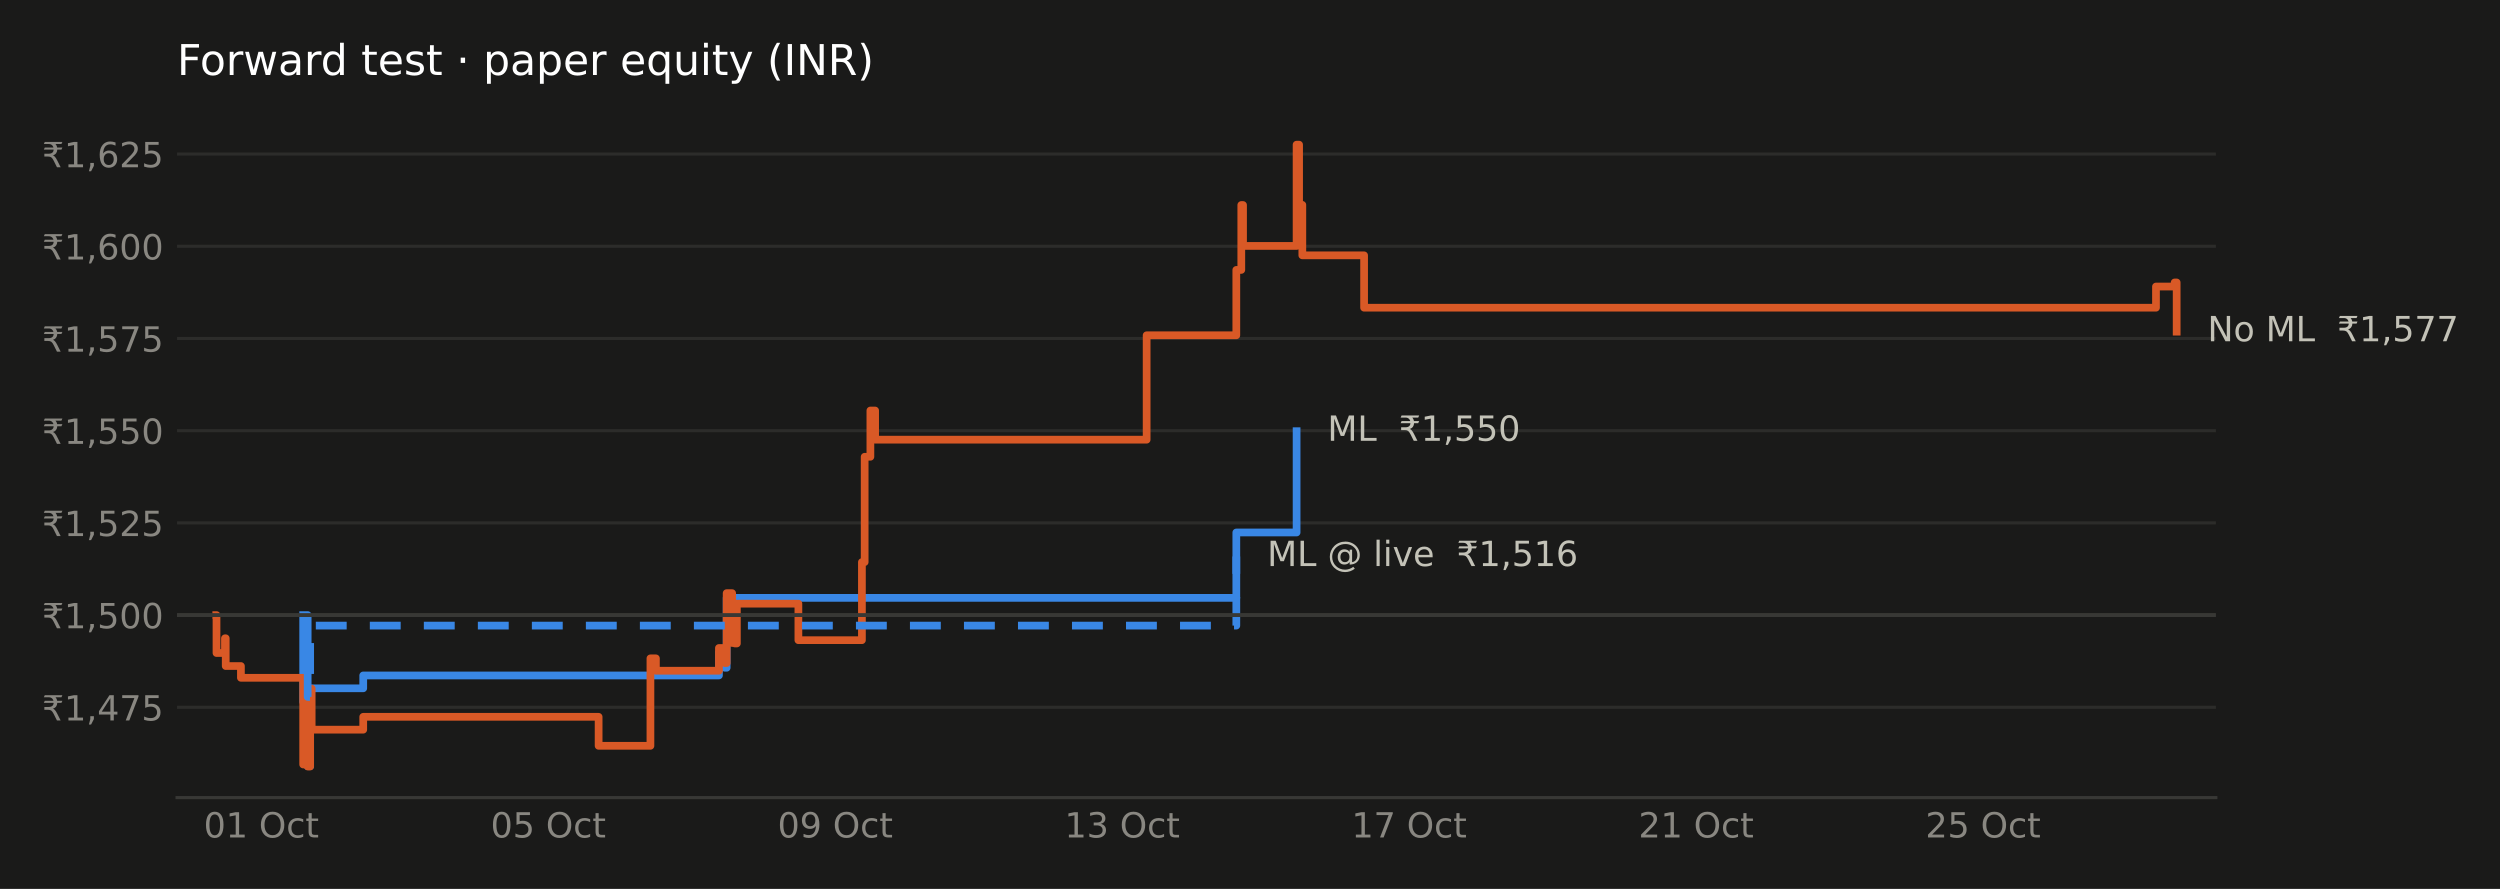
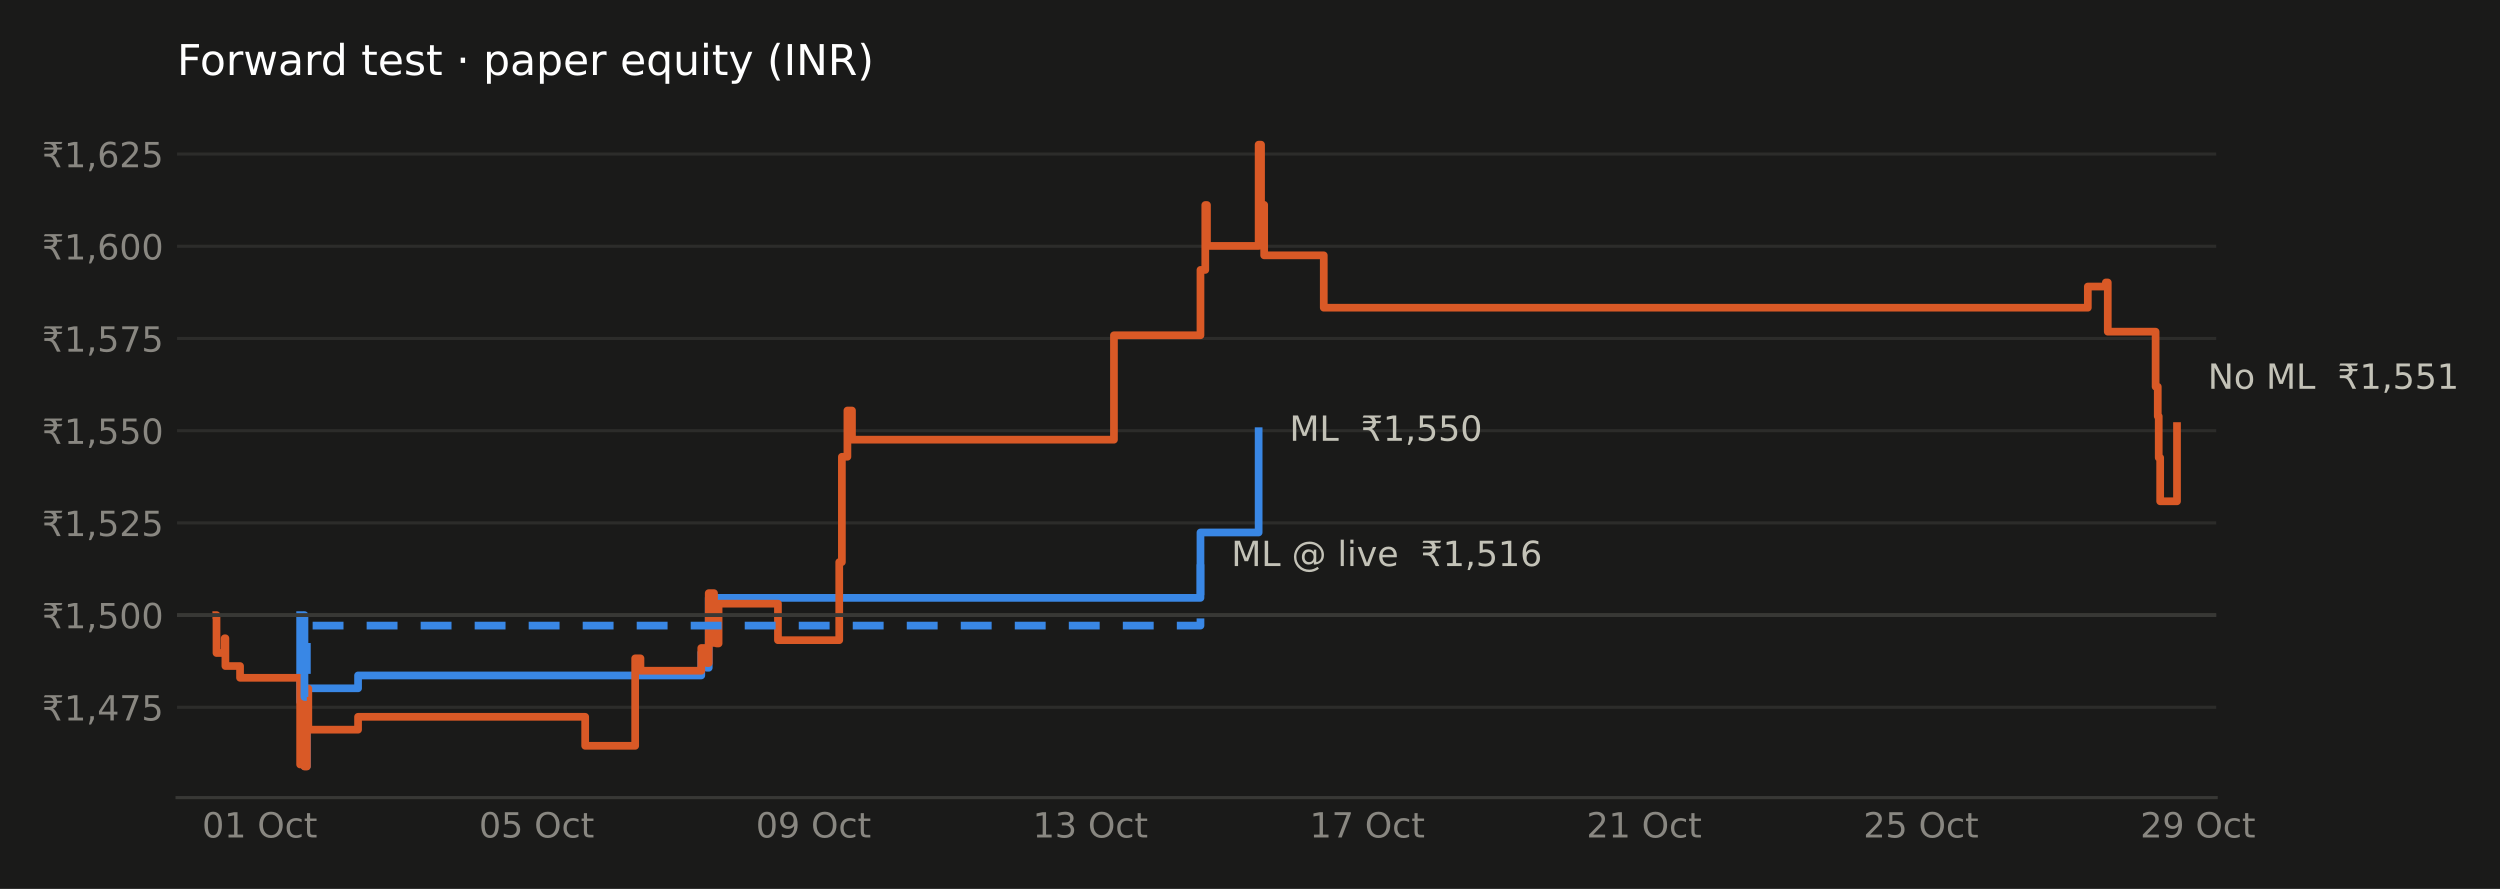
<svg xmlns="http://www.w3.org/2000/svg" xmlns:xlink="http://www.w3.org/1999/xlink" width="648pt" height="230.4pt" viewBox="0 0 648 230.4" version="1.1">
  <defs>
    <style type="text/css">*{stroke-linejoin: round; stroke-linecap: butt}</style>
  </defs>
  <g id="figure_1">
    <g id="patch_1">
      <path d="M 0 230.4  L 648 230.4  L 648 0  L 0 0  z " style="fill: #1a1a19" />
    </g>
    <g id="axes_1">
      <g id="patch_2">
-         <path d="M 45.89 206.74  L 574.352 206.74  L 574.352 29.44  L 45.89 29.44  z " style="fill: #1a1a19" />
+         <path d="M 45.89 206.74  L 574.442 206.74  L 574.442 29.44  L 45.89 29.44  z " style="fill: #1a1a19" />
      </g>
      <g id="matplotlib.axis_1">
        <g id="xtick_1">
          <g id="line2d_1" />
          <g id="text_1">
-             <g style="fill: #898781" transform="translate(52.80205 217.0786) scale(0.09 -0.09)">
+             <g style="fill: #898781" transform="translate(52.39314 217.0786) scale(0.09 -0.09)">
              <defs>
                <path id="DejaVuSans-30" d="M 2034 4250  Q 1547 4250 1301 3770  Q 1056 3291 1056 2328  Q 1056 1369 1301 889  Q 1547 409 2034 409  Q 2525 409 2770 889  Q 3016 1369 3016 2328  Q 3016 3291 2770 3770  Q 2525 4250 2034 4250  z M 2034 4750  Q 2819 4750 3233 4129  Q 3647 3509 3647 2328  Q 3647 1150 3233 529  Q 2819 -91 2034 -91  Q 1250 -91 836 529  Q 422 1150 422 2328  Q 422 3509 836 4129  Q 1250 4750 2034 4750  z " transform="scale(0.015625)" />
                <path id="DejaVuSans-31" d="M 794 531  L 1825 531  L 1825 4091  L 703 3866  L 703 4441  L 1819 4666  L 2450 4666  L 2450 531  L 3481 531  L 3481 0  L 794 0  L 794 531  z " transform="scale(0.015625)" />
                <path id="DejaVuSans-20" transform="scale(0.015625)" />
                <path id="DejaVuSans-4f" d="M 2522 4238  Q 1834 4238 1429 3725  Q 1025 3213 1025 2328  Q 1025 1447 1429 934  Q 1834 422 2522 422  Q 3209 422 3611 934  Q 4013 1447 4013 2328  Q 4013 3213 3611 3725  Q 3209 4238 2522 4238  z M 2522 4750  Q 3503 4750 4090 4092  Q 4678 3434 4678 2328  Q 4678 1225 4090 567  Q 3503 -91 2522 -91  Q 1538 -91 948 565  Q 359 1222 359 2328  Q 359 3434 948 4092  Q 1538 4750 2522 4750  z " transform="scale(0.015625)" />
                <path id="DejaVuSans-63" d="M 3122 3366  L 3122 2828  Q 2878 2963 2633 3030  Q 2388 3097 2138 3097  Q 1578 3097 1268 2742  Q 959 2388 959 1747  Q 959 1106 1268 751  Q 1578 397 2138 397  Q 2388 397 2633 464  Q 2878 531 3122 666  L 3122 134  Q 2881 22 2623 -34  Q 2366 -91 2075 -91  Q 1284 -91 818 406  Q 353 903 353 1747  Q 353 2603 823 3093  Q 1294 3584 2113 3584  Q 2378 3584 2631 3529  Q 2884 3475 3122 3366  z " transform="scale(0.015625)" />
                <path id="DejaVuSans-74" d="M 1172 4494  L 1172 3500  L 2356 3500  L 2356 3053  L 1172 3053  L 1172 1153  Q 1172 725 1289 603  Q 1406 481 1766 481  L 2356 481  L 2356 0  L 1766 0  Q 1100 0 847 248  Q 594 497 594 1153  L 594 3053  L 172 3053  L 172 3500  L 594 3500  L 594 4494  L 1172 4494  z " transform="scale(0.015625)" />
              </defs>
              <use xlink:href="#DejaVuSans-30" />
              <use xlink:href="#DejaVuSans-31" transform="translate(63.62305 0)" />
              <use xlink:href="#DejaVuSans-20" transform="translate(127.2461 0)" />
              <use xlink:href="#DejaVuSans-4f" transform="translate(159.0332 0)" />
              <use xlink:href="#DejaVuSans-63" transform="translate(237.7441 0)" />
              <use xlink:href="#DejaVuSans-74" transform="translate(292.7246 0)" />
            </g>
          </g>
        </g>
        <g id="xtick_2">
          <g id="line2d_2" />
          <g id="text_2">
-             <g style="fill: #898781" transform="translate(127.1824 217.0786) scale(0.09 -0.09)">
+             <g style="fill: #898781" transform="translate(124.1599 217.0786) scale(0.09 -0.09)">
              <defs>
                <path id="DejaVuSans-35" d="M 691 4666  L 3169 4666  L 3169 4134  L 1269 4134  L 1269 2991  Q 1406 3038 1543 3061  Q 1681 3084 1819 3084  Q 2600 3084 3056 2656  Q 3513 2228 3513 1497  Q 3513 744 3044 326  Q 2575 -91 1722 -91  Q 1428 -91 1123 -41  Q 819 9 494 109  L 494 744  Q 775 591 1075 516  Q 1375 441 1709 441  Q 2250 441 2565 725  Q 2881 1009 2881 1497  Q 2881 1984 2565 2268  Q 2250 2553 1709 2553  Q 1456 2553 1204 2497  Q 953 2441 691 2322  L 691 4666  z " transform="scale(0.015625)" />
              </defs>
              <use xlink:href="#DejaVuSans-30" />
              <use xlink:href="#DejaVuSans-35" transform="translate(63.62305 0)" />
              <use xlink:href="#DejaVuSans-20" transform="translate(127.2461 0)" />
              <use xlink:href="#DejaVuSans-4f" transform="translate(159.0332 0)" />
              <use xlink:href="#DejaVuSans-63" transform="translate(237.7441 0)" />
              <use xlink:href="#DejaVuSans-74" transform="translate(292.7246 0)" />
            </g>
          </g>
        </g>
        <g id="xtick_3">
          <g id="line2d_3" />
          <g id="text_3">
-             <g style="fill: #898781" transform="translate(201.5628 217.0786) scale(0.09 -0.09)">
+             <g style="fill: #898781" transform="translate(195.9267 217.0786) scale(0.09 -0.09)">
              <defs>
                <path id="DejaVuSans-39" d="M 703 97  L 703 672  Q 941 559 1184 500  Q 1428 441 1663 441  Q 2288 441 2617 861  Q 2947 1281 2994 2138  Q 2813 1869 2534 1725  Q 2256 1581 1919 1581  Q 1219 1581 811 2004  Q 403 2428 403 3163  Q 403 3881 828 4315  Q 1253 4750 1959 4750  Q 2769 4750 3195 4129  Q 3622 3509 3622 2328  Q 3622 1225 3098 567  Q 2575 -91 1691 -91  Q 1453 -91 1209 -44  Q 966 3 703 97  z M 1959 2075  Q 2384 2075 2632 2365  Q 2881 2656 2881 3163  Q 2881 3666 2632 3958  Q 2384 4250 1959 4250  Q 1534 4250 1286 3958  Q 1038 3666 1038 3163  Q 1038 2656 1286 2365  Q 1534 2075 1959 2075  z " transform="scale(0.015625)" />
              </defs>
              <use xlink:href="#DejaVuSans-30" />
              <use xlink:href="#DejaVuSans-39" transform="translate(63.62305 0)" />
              <use xlink:href="#DejaVuSans-20" transform="translate(127.2461 0)" />
              <use xlink:href="#DejaVuSans-4f" transform="translate(159.0332 0)" />
              <use xlink:href="#DejaVuSans-63" transform="translate(237.7441 0)" />
              <use xlink:href="#DejaVuSans-74" transform="translate(292.7246 0)" />
            </g>
          </g>
        </g>
        <g id="xtick_4">
          <g id="line2d_4" />
          <g id="text_4">
-             <g style="fill: #898781" transform="translate(275.9432 217.0786) scale(0.09 -0.09)">
+             <g style="fill: #898781" transform="translate(267.6935 217.0786) scale(0.09 -0.09)">
              <defs>
                <path id="DejaVuSans-33" d="M 2597 2516  Q 3050 2419 3304 2112  Q 3559 1806 3559 1356  Q 3559 666 3084 287  Q 2609 -91 1734 -91  Q 1441 -91 1130 -33  Q 819 25 488 141  L 488 750  Q 750 597 1062 519  Q 1375 441 1716 441  Q 2309 441 2620 675  Q 2931 909 2931 1356  Q 2931 1769 2642 2001  Q 2353 2234 1838 2234  L 1294 2234  L 1294 2753  L 1863 2753  Q 2328 2753 2575 2939  Q 2822 3125 2822 3475  Q 2822 3834 2567 4026  Q 2313 4219 1838 4219  Q 1578 4219 1281 4162  Q 984 4106 628 3988  L 628 4550  Q 988 4650 1302 4700  Q 1616 4750 1894 4750  Q 2613 4750 3031 4423  Q 3450 4097 3450 3541  Q 3450 3153 3228 2886  Q 3006 2619 2597 2516  z " transform="scale(0.015625)" />
              </defs>
              <use xlink:href="#DejaVuSans-31" />
              <use xlink:href="#DejaVuSans-33" transform="translate(63.62305 0)" />
              <use xlink:href="#DejaVuSans-20" transform="translate(127.2461 0)" />
              <use xlink:href="#DejaVuSans-4f" transform="translate(159.0332 0)" />
              <use xlink:href="#DejaVuSans-63" transform="translate(237.7441 0)" />
              <use xlink:href="#DejaVuSans-74" transform="translate(292.7246 0)" />
            </g>
          </g>
        </g>
        <g id="xtick_5">
          <g id="line2d_5" />
          <g id="text_5">
-             <g style="fill: #898781" transform="translate(350.3236 217.0786) scale(0.09 -0.09)">
+             <g style="fill: #898781" transform="translate(339.4602 217.0786) scale(0.09 -0.09)">
              <defs>
                <path id="DejaVuSans-37" d="M 525 4666  L 3525 4666  L 3525 4397  L 1831 0  L 1172 0  L 2766 4134  L 525 4134  L 525 4666  z " transform="scale(0.015625)" />
              </defs>
              <use xlink:href="#DejaVuSans-31" />
              <use xlink:href="#DejaVuSans-37" transform="translate(63.62305 0)" />
              <use xlink:href="#DejaVuSans-20" transform="translate(127.2461 0)" />
              <use xlink:href="#DejaVuSans-4f" transform="translate(159.0332 0)" />
              <use xlink:href="#DejaVuSans-63" transform="translate(237.7441 0)" />
              <use xlink:href="#DejaVuSans-74" transform="translate(292.7246 0)" />
            </g>
          </g>
        </g>
        <g id="xtick_6">
          <g id="line2d_6" />
          <g id="text_6">
-             <g style="fill: #898781" transform="translate(424.704 217.0786) scale(0.09 -0.09)">
+             <g style="fill: #898781" transform="translate(411.227 217.0786) scale(0.09 -0.09)">
              <defs>
                <path id="DejaVuSans-32" d="M 1228 531  L 3431 531  L 3431 0  L 469 0  L 469 531  Q 828 903 1448 1529  Q 2069 2156 2228 2338  Q 2531 2678 2651 2914  Q 2772 3150 2772 3378  Q 2772 3750 2511 3984  Q 2250 4219 1831 4219  Q 1534 4219 1204 4116  Q 875 4013 500 3803  L 500 4441  Q 881 4594 1212 4672  Q 1544 4750 1819 4750  Q 2544 4750 2975 4387  Q 3406 4025 3406 3419  Q 3406 3131 3298 2873  Q 3191 2616 2906 2266  Q 2828 2175 2409 1742  Q 1991 1309 1228 531  z " transform="scale(0.015625)" />
              </defs>
              <use xlink:href="#DejaVuSans-32" />
              <use xlink:href="#DejaVuSans-31" transform="translate(63.62305 0)" />
              <use xlink:href="#DejaVuSans-20" transform="translate(127.2461 0)" />
              <use xlink:href="#DejaVuSans-4f" transform="translate(159.0332 0)" />
              <use xlink:href="#DejaVuSans-63" transform="translate(237.7441 0)" />
              <use xlink:href="#DejaVuSans-74" transform="translate(292.7246 0)" />
            </g>
          </g>
        </g>
        <g id="xtick_7">
          <g id="line2d_7" />
          <g id="text_7">
-             <g style="fill: #898781" transform="translate(499.0844 217.0786) scale(0.09 -0.09)">
+             <g style="fill: #898781" transform="translate(482.9938 217.0786) scale(0.09 -0.09)">
              <use xlink:href="#DejaVuSans-32" />
              <use xlink:href="#DejaVuSans-35" transform="translate(63.62305 0)" />
              <use xlink:href="#DejaVuSans-20" transform="translate(127.2461 0)" />
              <use xlink:href="#DejaVuSans-4f" transform="translate(159.0332 0)" />
              <use xlink:href="#DejaVuSans-63" transform="translate(237.7441 0)" />
              <use xlink:href="#DejaVuSans-74" transform="translate(292.7246 0)" />
            </g>
          </g>
        </g>
+         <g id="xtick_8">
+           <g id="line2d_8" />
+           <g id="text_8">
+             <g style="fill: #898781" transform="translate(554.7605 217.0786) scale(0.09 -0.09)">
+               <use xlink:href="#DejaVuSans-32" />
+               <use xlink:href="#DejaVuSans-39" transform="translate(63.62305 0)" />
+               <use xlink:href="#DejaVuSans-20" transform="translate(127.2461 0)" />
+               <use xlink:href="#DejaVuSans-4f" transform="translate(159.0332 0)" />
+               <use xlink:href="#DejaVuSans-63" transform="translate(237.7441 0)" />
+               <use xlink:href="#DejaVuSans-74" transform="translate(292.7246 0)" />
+             </g>
+           </g>
+         </g>
      </g>
      <g id="matplotlib.axis_2">
        <g id="ytick_1">
-           <g id="line2d_8">
-             <path d="M 45.89 183.332  L 574.352 183.332  " clip-path="url(#p45f1243f4b)" style="fill: none; stroke: #2c2c2a; stroke-width: 0.8; stroke-linecap: square" />
-           </g>
-           <g id="line2d_9" />
-           <g id="text_8">
+           <g id="line2d_9">
+             <path d="M 45.89 183.332  L 574.442 183.332  " clip-path="url(#p7053f71f66)" style="fill: none; stroke: #2c2c2a; stroke-width: 0.8; stroke-linecap: square" />
+           </g>
+           <g id="line2d_10" />
+           <g id="text_9">
            <g style="fill: #898781" transform="translate(10.89844 186.7514) scale(0.09 -0.09)">
              <defs>
                <path id="DejaVuSans-20b9" d="M 331 4281  L 503 4666  L 3747 4666  L 3575 4281  L 2469 4281  Q 2716 4038 2781 3634  L 3747 3634  L 3575 3250  L 2806 3250  Q 2791 2856 2600 2591  Q 2397 2300 2006 2188  Q 2209 2119 2400 1894  Q 2584 1681 2788 1275  L 3428 0  L 2750 0  L 2153 1197  Q 1919 1669 1706 1819  Q 1488 1972 1113 1972  L 425 1972  L 425 2491  L 1219 2491  Q 1675 2491 1906 2700  Q 2119 2894 2138 3250  L 331 3250  L 503 3634  L 2103 3634  Q 2047 3844 1906 4006  Q 1675 4281 1219 4281  L 331 4281  z " transform="scale(0.015625)" />
                <path id="DejaVuSans-2c" d="M 750 794  L 1409 794  L 1409 256  L 897 -744  L 494 -744  L 750 256  L 750 794  z " transform="scale(0.015625)" />
                <path id="DejaVuSans-34" d="M 2419 4116  L 825 1625  L 2419 1625  L 2419 4116  z M 2253 4666  L 3047 4666  L 3047 1625  L 3713 1625  L 3713 1100  L 3047 1100  L 3047 0  L 2419 0  L 2419 1100  L 313 1100  L 313 1709  L 2253 4666  z " transform="scale(0.015625)" />
              </defs>
              <use xlink:href="#DejaVuSans-20b9" />
              <use xlink:href="#DejaVuSans-31" transform="translate(63.62305 0)" />
              <use xlink:href="#DejaVuSans-2c" transform="translate(127.2461 0)" />
              <use xlink:href="#DejaVuSans-34" transform="translate(159.0332 0)" />
              <use xlink:href="#DejaVuSans-37" transform="translate(222.6562 0)" />
              <use xlink:href="#DejaVuSans-35" transform="translate(286.2793 0)" />
            </g>
          </g>
        </g>
        <g id="ytick_2">
-           <g id="line2d_10">
-             <path d="M 45.89 159.432  L 574.352 159.432  " clip-path="url(#p45f1243f4b)" style="fill: none; stroke: #2c2c2a; stroke-width: 0.8; stroke-linecap: square" />
-           </g>
-           <g id="line2d_11" />
-           <g id="text_9">
+           <g id="line2d_11">
+             <path d="M 45.89 159.432  L 574.442 159.432  " clip-path="url(#p7053f71f66)" style="fill: none; stroke: #2c2c2a; stroke-width: 0.8; stroke-linecap: square" />
+           </g>
+           <g id="line2d_12" />
+           <g id="text_10">
            <g style="fill: #898781" transform="translate(10.89844 162.851) scale(0.09 -0.09)">
              <use xlink:href="#DejaVuSans-20b9" />
              <use xlink:href="#DejaVuSans-31" transform="translate(63.62305 0)" />
              <use xlink:href="#DejaVuSans-2c" transform="translate(127.2461 0)" />
              <use xlink:href="#DejaVuSans-35" transform="translate(159.0332 0)" />
              <use xlink:href="#DejaVuSans-30" transform="translate(222.6562 0)" />
              <use xlink:href="#DejaVuSans-30" transform="translate(286.2793 0)" />
            </g>
          </g>
        </g>
        <g id="ytick_3">
-           <g id="line2d_12">
-             <path d="M 45.89 135.531  L 574.352 135.531  " clip-path="url(#p45f1243f4b)" style="fill: none; stroke: #2c2c2a; stroke-width: 0.8; stroke-linecap: square" />
-           </g>
-           <g id="line2d_13" />
-           <g id="text_10">
+           <g id="line2d_13">
+             <path d="M 45.89 135.531  L 574.442 135.531  " clip-path="url(#p7053f71f66)" style="fill: none; stroke: #2c2c2a; stroke-width: 0.8; stroke-linecap: square" />
+           </g>
+           <g id="line2d_14" />
+           <g id="text_11">
            <g style="fill: #898781" transform="translate(10.89844 138.9506) scale(0.09 -0.09)">
              <use xlink:href="#DejaVuSans-20b9" />
              <use xlink:href="#DejaVuSans-31" transform="translate(63.62305 0)" />
              <use xlink:href="#DejaVuSans-2c" transform="translate(127.2461 0)" />
              <use xlink:href="#DejaVuSans-35" transform="translate(159.0332 0)" />
              <use xlink:href="#DejaVuSans-32" transform="translate(222.6562 0)" />
              <use xlink:href="#DejaVuSans-35" transform="translate(286.2793 0)" />
            </g>
          </g>
        </g>
        <g id="ytick_4">
-           <g id="line2d_14">
-             <path d="M 45.89 111.631  L 574.352 111.631  " clip-path="url(#p45f1243f4b)" style="fill: none; stroke: #2c2c2a; stroke-width: 0.8; stroke-linecap: square" />
-           </g>
-           <g id="line2d_15" />
-           <g id="text_11">
+           <g id="line2d_15">
+             <path d="M 45.89 111.631  L 574.442 111.631  " clip-path="url(#p7053f71f66)" style="fill: none; stroke: #2c2c2a; stroke-width: 0.8; stroke-linecap: square" />
+           </g>
+           <g id="line2d_16" />
+           <g id="text_12">
            <g style="fill: #898781" transform="translate(10.89844 115.0502) scale(0.09 -0.09)">
              <use xlink:href="#DejaVuSans-20b9" />
              <use xlink:href="#DejaVuSans-31" transform="translate(63.62305 0)" />
              <use xlink:href="#DejaVuSans-2c" transform="translate(127.2461 0)" />
              <use xlink:href="#DejaVuSans-35" transform="translate(159.0332 0)" />
              <use xlink:href="#DejaVuSans-35" transform="translate(222.6562 0)" />
              <use xlink:href="#DejaVuSans-30" transform="translate(286.2793 0)" />
            </g>
          </g>
        </g>
        <g id="ytick_5">
-           <g id="line2d_16">
-             <path d="M 45.89 87.731  L 574.352 87.731  " clip-path="url(#p45f1243f4b)" style="fill: none; stroke: #2c2c2a; stroke-width: 0.8; stroke-linecap: square" />
-           </g>
-           <g id="line2d_17" />
-           <g id="text_12">
+           <g id="line2d_17">
+             <path d="M 45.89 87.731  L 574.442 87.731  " clip-path="url(#p7053f71f66)" style="fill: none; stroke: #2c2c2a; stroke-width: 0.8; stroke-linecap: square" />
+           </g>
+           <g id="line2d_18" />
+           <g id="text_13">
            <g style="fill: #898781" transform="translate(10.89844 91.14983) scale(0.09 -0.09)">
              <use xlink:href="#DejaVuSans-20b9" />
              <use xlink:href="#DejaVuSans-31" transform="translate(63.62305 0)" />
              <use xlink:href="#DejaVuSans-2c" transform="translate(127.2461 0)" />
              <use xlink:href="#DejaVuSans-35" transform="translate(159.0332 0)" />
              <use xlink:href="#DejaVuSans-37" transform="translate(222.6562 0)" />
              <use xlink:href="#DejaVuSans-35" transform="translate(286.2793 0)" />
            </g>
          </g>
        </g>
        <g id="ytick_6">
-           <g id="line2d_18">
-             <path d="M 45.89 63.83  L 574.352 63.83  " clip-path="url(#p45f1243f4b)" style="fill: none; stroke: #2c2c2a; stroke-width: 0.8; stroke-linecap: square" />
-           </g>
-           <g id="line2d_19" />
-           <g id="text_13">
+           <g id="line2d_19">
+             <path d="M 45.89 63.83  L 574.442 63.83  " clip-path="url(#p7053f71f66)" style="fill: none; stroke: #2c2c2a; stroke-width: 0.8; stroke-linecap: square" />
+           </g>
+           <g id="line2d_20" />
+           <g id="text_14">
            <g style="fill: #898781" transform="translate(10.89844 67.24944) scale(0.09 -0.09)">
              <defs>
                <path id="DejaVuSans-36" d="M 2113 2584  Q 1688 2584 1439 2293  Q 1191 2003 1191 1497  Q 1191 994 1439 701  Q 1688 409 2113 409  Q 2538 409 2786 701  Q 3034 994 3034 1497  Q 3034 2003 2786 2293  Q 2538 2584 2113 2584  z M 3366 4563  L 3366 3988  Q 3128 4100 2886 4159  Q 2644 4219 2406 4219  Q 1781 4219 1451 3797  Q 1122 3375 1075 2522  Q 1259 2794 1537 2939  Q 1816 3084 2150 3084  Q 2853 3084 3261 2657  Q 3669 2231 3669 1497  Q 3669 778 3244 343  Q 2819 -91 2113 -91  Q 1303 -91 875 529  Q 447 1150 447 2328  Q 447 3434 972 4092  Q 1497 4750 2381 4750  Q 2619 4750 2861 4703  Q 3103 4656 3366 4563  z " transform="scale(0.015625)" />
              </defs>
              <use xlink:href="#DejaVuSans-20b9" />
              <use xlink:href="#DejaVuSans-31" transform="translate(63.62305 0)" />
              <use xlink:href="#DejaVuSans-2c" transform="translate(127.2461 0)" />
              <use xlink:href="#DejaVuSans-36" transform="translate(159.0332 0)" />
              <use xlink:href="#DejaVuSans-30" transform="translate(222.6562 0)" />
              <use xlink:href="#DejaVuSans-30" transform="translate(286.2793 0)" />
            </g>
          </g>
        </g>
        <g id="ytick_7">
-           <g id="line2d_20">
-             <path d="M 45.89 39.93  L 574.352 39.93  " clip-path="url(#p45f1243f4b)" style="fill: none; stroke: #2c2c2a; stroke-width: 0.8; stroke-linecap: square" />
-           </g>
-           <g id="line2d_21" />
-           <g id="text_14">
+           <g id="line2d_21">
+             <path d="M 45.89 39.93  L 574.442 39.93  " clip-path="url(#p7053f71f66)" style="fill: none; stroke: #2c2c2a; stroke-width: 0.8; stroke-linecap: square" />
+           </g>
+           <g id="line2d_22" />
+           <g id="text_15">
            <g style="fill: #898781" transform="translate(10.89844 43.34906) scale(0.09 -0.09)">
              <use xlink:href="#DejaVuSans-20b9" />
              <use xlink:href="#DejaVuSans-31" transform="translate(63.62305 0)" />
              <use xlink:href="#DejaVuSans-2c" transform="translate(127.2461 0)" />
              <use xlink:href="#DejaVuSans-36" transform="translate(159.0332 0)" />
              <use xlink:href="#DejaVuSans-32" transform="translate(222.6562 0)" />
              <use xlink:href="#DejaVuSans-35" transform="translate(286.2793 0)" />
            </g>
          </g>
        </g>
      </g>
-       <g id="line2d_22">
-         <path d="M 78.586 159.432  L 78.586 159.432  L 78.586 181.9  L 79.167 181.9  L 79.167 177.919  L 79.749 177.919  L 79.749 198.6  L 80.394 198.6  L 80.394 178.406  L 94.147 178.406  L 94.147 175.074  L 186.348 175.074  L 186.348 169.183  L 187.897 169.183  L 187.897 173.084  L 188.349 173.084  L 188.349 154.962  L 320.452 154.962  L 320.452 138.019  L 336.077 138.019  L 336.077 111.772  " clip-path="url(#p45f1243f4b)" style="fill: none; stroke: #3987e5; stroke-width: 2; stroke-linecap: square" />
-       </g>
      <g id="line2d_23">
-         <path d="M 56.053 159.432  L 56.117 159.432  L 56.117 169.264  L 58.313 169.264  L 58.313 165.445  L 58.506 165.445  L 58.506 172.637  L 62.445 172.637  L 62.445 175.684  L 78.586 175.684  L 78.586 198.153  L 78.78 198.153  L 78.78 181.982  L 79.167 181.982  L 79.167 178  L 79.749 178  L 79.749 198.681  L 80.394 198.681  L 80.394 178.487  L 80.782 178.487  L 80.782 189.133  L 94.147 189.133  L 94.147 185.801  L 155.162 185.801  L 155.162 193.318  L 168.592 193.318  L 168.592 170.646  L 170.012 170.646  L 170.012 173.856  L 186.348 173.856  L 186.348 167.964  L 187.897 167.964  L 187.897 171.865  L 188.349 171.865  L 188.349 153.743  L 189.77 153.743  L 189.77 166.664  L 190.48 166.664  L 190.48 166.786  L 190.996 166.786  L 190.996 156.466  L 206.944 156.466  L 206.944 165.933  L 223.409 165.933  L 223.409 145.699  L 224.119 145.699  L 224.119 118.395  L 225.604 118.395  L 225.604 106.409  L 226.831 106.409  L 226.831 113.966  L 297.208 113.966  L 297.208 86.906  L 320.452 86.906  L 320.452 69.963  L 321.743 69.963  L 321.743 53.142  L 322.195 53.142  L 322.195 63.746  L 336.077 63.746  L 336.077 37.499  L 336.722 37.499  L 336.722 53.101  L 337.562 53.101  L 337.562 66.184  L 353.574 66.184  L 353.574 79.755  L 558.831 79.755  L 558.831 74.27  L 563.673 74.27  L 563.673 73.213  L 564.19 73.213  L 564.19 85.971  " clip-path="url(#p45f1243f4b)" style="fill: none; stroke: #d95926; stroke-width: 2; stroke-linecap: square" />
+         <path d="M 77.796 159.432  L 77.796 159.432  L 77.796 181.9  L 78.357 181.9  L 78.357 177.919  L 78.918 177.919  L 78.918 198.6  L 79.541 198.6  L 79.541 178.406  L 92.81 178.406  L 92.81 175.074  L 181.771 175.074  L 181.771 169.183  L 183.266 169.183  L 183.266 173.084  L 183.702 173.084  L 183.702 154.962  L 311.163 154.962  L 311.163 138.019  L 326.239 138.019  L 326.239 111.772  " clip-path="url(#p7053f71f66)" style="fill: none; stroke: #3987e5; stroke-width: 2; stroke-linecap: square" />
      </g>
      <g id="line2d_24">
-         <path d="M 79.555 159.432  L 79.749 159.432  L 79.749 180.641  L 80.394 180.641  L 80.394 162.154  L 320.452 162.154  L 320.452 144.236  " clip-path="url(#p45f1243f4b)" style="fill: none; stroke-dasharray: 8,6; stroke-dashoffset: 0; stroke: #3987e5; stroke-width: 2" />
+         <path d="M 56.054 159.432  L 56.117 159.432  L 56.117 169.264  L 58.235 169.264  L 58.235 165.445  L 58.422 165.445  L 58.422 172.637  L 62.222 172.637  L 62.222 175.684  L 77.796 175.684  L 77.796 198.153  L 77.983 198.153  L 77.983 181.982  L 78.357 181.982  L 78.357 178  L 78.918 178  L 78.918 198.681  L 79.541 198.681  L 79.541 178.487  L 79.914 178.487  L 79.914 189.133  L 92.81 189.133  L 92.81 185.801  L 151.681 185.801  L 151.681 193.318  L 164.639 193.318  L 164.639 170.646  L 166.01 170.646  L 166.01 173.856  L 181.771 173.856  L 181.771 167.964  L 183.266 167.964  L 183.266 171.865  L 183.702 171.865  L 183.702 153.743  L 185.073 153.743  L 185.073 166.664  L 185.758 166.664  L 185.758 166.786  L 186.256 166.786  L 186.256 156.466  L 201.644 156.466  L 201.644 165.933  L 217.53 165.933  L 217.53 145.699  L 218.215 145.699  L 218.215 118.395  L 219.648 118.395  L 219.648 106.409  L 220.831 106.409  L 220.831 113.966  L 288.736 113.966  L 288.736 86.906  L 311.163 86.906  L 311.163 69.963  L 312.409 69.963  L 312.409 53.142  L 312.845 53.142  L 312.845 63.746  L 326.239 63.746  L 326.239 37.499  L 326.862 37.499  L 326.862 53.101  L 327.672 53.101  L 327.672 66.184  L 343.122 66.184  L 343.122 79.755  L 541.165 79.755  L 541.165 74.27  L 545.838 74.27  L 545.838 73.213  L 546.336 73.213  L 546.336 85.971  L 558.733 85.971  L 558.733 100.233  L 559.294 100.233  L 559.294 107.912  L 559.543 107.912  L 559.543 118.639  L 559.917 118.639  L 559.917 129.934  L 564.278 129.934  L 564.278 110.431  " clip-path="url(#p7053f71f66)" style="fill: none; stroke: #d95926; stroke-width: 2; stroke-linecap: square" />
      </g>
      <g id="line2d_25">
-         <path d="M 45.89 159.432  L 574.352 159.432  " clip-path="url(#p45f1243f4b)" style="fill: none; stroke: #383835; stroke-linecap: square" />
+         <path d="M 78.731 159.432  L 78.918 159.432  L 78.918 180.641  L 79.541 180.641  L 79.541 162.154  L 311.163 162.154  L 311.163 144.236  " clip-path="url(#p7053f71f66)" style="fill: none; stroke-dasharray: 8,6; stroke-dashoffset: 0; stroke: #3987e5; stroke-width: 2" />
+       </g>
+       <g id="line2d_26">
+         <path d="M 45.89 159.432  L 574.442 159.432  " clip-path="url(#p7053f71f66)" style="fill: none; stroke: #383835; stroke-linecap: square" />
      </g>
      <g id="patch_3">
-         <path d="M 45.89 206.74  L 574.352 206.74  " style="fill: none; stroke: #383835; stroke-width: 0.8; stroke-linejoin: miter; stroke-linecap: square" />
-       </g>
-       <g id="text_15">
-         <g style="fill: #c3c2b7" transform="translate(328.4518 146.7193) scale(0.09 -0.09)">
+         <path d="M 45.89 206.74  L 574.442 206.74  " style="fill: none; stroke: #383835; stroke-width: 0.8; stroke-linejoin: miter; stroke-linecap: square" />
+       </g>
+       <g id="text_16">
+         <g style="fill: #c3c2b7" transform="translate(319.1629 146.7193) scale(0.09 -0.09)">
          <defs>
            <path id="DejaVuSans-4d" d="M 628 4666  L 1569 4666  L 2759 1491  L 3956 4666  L 4897 4666  L 4897 0  L 4281 0  L 4281 4097  L 3078 897  L 2444 897  L 1241 4097  L 1241 0  L 628 0  L 628 4666  z " transform="scale(0.015625)" />
            <path id="DejaVuSans-4c" d="M 628 4666  L 1259 4666  L 1259 531  L 3531 531  L 3531 0  L 628 0  L 628 4666  z " transform="scale(0.015625)" />
            <path id="DejaVuSans-40" d="M 2381 1678  Q 2381 1231 2603 976  Q 2825 722 3213 722  Q 3597 722 3817 978  Q 4038 1234 4038 1678  Q 4038 2116 3813 2373  Q 3588 2631 3206 2631  Q 2828 2631 2604 2375  Q 2381 2119 2381 1678  z M 4084 744  Q 3897 503 3655 389  Q 3413 275 3091 275  Q 2553 275 2217 664  Q 1881 1053 1881 1678  Q 1881 2303 2218 2693  Q 2556 3084 3091 3084  Q 3413 3084 3656 2967  Q 3900 2850 4084 2613  L 4084 3022  L 4531 3022  L 4531 722  Q 4988 791 5245 1139  Q 5503 1488 5503 2041  Q 5503 2375 5404 2669  Q 5306 2963 5106 3213  Q 4781 3622 4314 3839  Q 3847 4056 3297 4056  Q 2913 4056 2559 3954  Q 2206 3853 1906 3653  Q 1416 3334 1139 2817  Q 863 2300 863 1697  Q 863 1200 1042 765  Q 1222 331 1563 0  Q 1891 -325 2322 -495  Q 2753 -666 3244 -666  Q 3647 -666 4036 -530  Q 4425 -394 4750 -141  L 5031 -488  Q 4641 -791 4180 -952  Q 3719 -1113 3244 -1113  Q 2666 -1113 2153 -908  Q 1641 -703 1241 -313  Q 841 78 631 592  Q 422 1106 422 1697  Q 422 2266 634 2781  Q 847 3297 1241 3688  Q 1644 4084 2172 4295  Q 2700 4506 3291 4506  Q 3953 4506 4520 4234  Q 5088 3963 5472 3463  Q 5706 3156 5829 2797  Q 5953 2438 5953 2053  Q 5953 1231 5456 756  Q 4959 281 4084 263  L 4084 744  z " transform="scale(0.015625)" />
            <path id="DejaVuSans-6c" d="M 603 4863  L 1178 4863  L 1178 0  L 603 0  L 603 4863  z " transform="scale(0.015625)" />
            <path id="DejaVuSans-69" d="M 603 3500  L 1178 3500  L 1178 0  L 603 0  L 603 3500  z M 603 4863  L 1178 4863  L 1178 4134  L 603 4134  L 603 4863  z " transform="scale(0.015625)" />
            <path id="DejaVuSans-76" d="M 191 3500  L 800 3500  L 1894 563  L 2988 3500  L 3597 3500  L 2284 0  L 1503 0  L 191 3500  z " transform="scale(0.015625)" />
            <path id="DejaVuSans-65" d="M 3597 1894  L 3597 1613  L 953 1613  Q 991 1019 1311 708  Q 1631 397 2203 397  Q 2534 397 2845 478  Q 3156 559 3463 722  L 3463 178  Q 3153 47 2828 -22  Q 2503 -91 2169 -91  Q 1331 -91 842 396  Q 353 884 353 1716  Q 353 2575 817 3079  Q 1281 3584 2069 3584  Q 2775 3584 3186 3129  Q 3597 2675 3597 1894  z M 3022 2063  Q 3016 2534 2758 2815  Q 2500 3097 2075 3097  Q 1594 3097 1305 2825  Q 1016 2553 972 2059  L 3022 2063  z " transform="scale(0.015625)" />
          </defs>
          <use xlink:href="#DejaVuSans-4d" />
          <use xlink:href="#DejaVuSans-4c" transform="translate(86.2793 0)" />
          <use xlink:href="#DejaVuSans-20" transform="translate(141.9922 0)" />
          <use xlink:href="#DejaVuSans-40" transform="translate(173.7793 0)" />
          <use xlink:href="#DejaVuSans-20" transform="translate(273.7793 0)" />
          <use xlink:href="#DejaVuSans-6c" transform="translate(305.5664 0)" />
          <use xlink:href="#DejaVuSans-69" transform="translate(333.3496 0)" />
          <use xlink:href="#DejaVuSans-76" transform="translate(361.1328 0)" />
          <use xlink:href="#DejaVuSans-65" transform="translate(420.3125 0)" />
          <use xlink:href="#DejaVuSans-20" transform="translate(481.8359 0)" />
          <use xlink:href="#DejaVuSans-20" transform="translate(513.623 0)" />
          <use xlink:href="#DejaVuSans-20b9" transform="translate(545.4102 0)" />
          <use xlink:href="#DejaVuSans-31" transform="translate(609.0332 0)" />
          <use xlink:href="#DejaVuSans-2c" transform="translate(672.6562 0)" />
          <use xlink:href="#DejaVuSans-35" transform="translate(704.4434 0)" />
          <use xlink:href="#DejaVuSans-31" transform="translate(768.0664 0)" />
          <use xlink:href="#DejaVuSans-36" transform="translate(831.6895 0)" />
        </g>
      </g>
-       <g id="text_16">
-         <g style="fill: #c3c2b7" transform="translate(344.0768 114.2554) scale(0.09 -0.09)">
+       <g id="text_17">
+         <g style="fill: #c3c2b7" transform="translate(334.2389 114.2554) scale(0.09 -0.09)">
          <use xlink:href="#DejaVuSans-4d" />
          <use xlink:href="#DejaVuSans-4c" transform="translate(86.2793 0)" />
          <use xlink:href="#DejaVuSans-20" transform="translate(141.9922 0)" />
          <use xlink:href="#DejaVuSans-20" transform="translate(173.7793 0)" />
          <use xlink:href="#DejaVuSans-20b9" transform="translate(205.5664 0)" />
          <use xlink:href="#DejaVuSans-31" transform="translate(269.1895 0)" />
          <use xlink:href="#DejaVuSans-2c" transform="translate(332.8125 0)" />
          <use xlink:href="#DejaVuSans-35" transform="translate(364.5996 0)" />
          <use xlink:href="#DejaVuSans-35" transform="translate(428.2227 0)" />
          <use xlink:href="#DejaVuSans-30" transform="translate(491.8457 0)" />
        </g>
      </g>
-       <g id="text_17">
-         <g style="fill: #c3c2b7" transform="translate(572.1896 88.4549) scale(0.09 -0.09)">
+       <g id="text_18">
+         <g style="fill: #c3c2b7" transform="translate(572.2778 100.7779) scale(0.09 -0.09)">
          <defs>
            <path id="DejaVuSans-4e" d="M 628 4666  L 1478 4666  L 3547 763  L 3547 4666  L 4159 4666  L 4159 0  L 3309 0  L 1241 3903  L 1241 0  L 628 0  L 628 4666  z " transform="scale(0.015625)" />
            <path id="DejaVuSans-6f" d="M 1959 3097  Q 1497 3097 1228 2736  Q 959 2375 959 1747  Q 959 1119 1226 758  Q 1494 397 1959 397  Q 2419 397 2687 759  Q 2956 1122 2956 1747  Q 2956 2369 2687 2733  Q 2419 3097 1959 3097  z M 1959 3584  Q 2709 3584 3137 3096  Q 3566 2609 3566 1747  Q 3566 888 3137 398  Q 2709 -91 1959 -91  Q 1206 -91 779 398  Q 353 888 353 1747  Q 353 2609 779 3096  Q 1206 3584 1959 3584  z " transform="scale(0.015625)" />
          </defs>
          <use xlink:href="#DejaVuSans-4e" />
          <use xlink:href="#DejaVuSans-6f" transform="translate(74.80469 0)" />
          <use xlink:href="#DejaVuSans-20" transform="translate(135.9863 0)" />
          <use xlink:href="#DejaVuSans-4d" transform="translate(167.7734 0)" />
          <use xlink:href="#DejaVuSans-4c" transform="translate(254.0527 0)" />
          <use xlink:href="#DejaVuSans-20" transform="translate(309.7656 0)" />
          <use xlink:href="#DejaVuSans-20" transform="translate(341.5527 0)" />
          <use xlink:href="#DejaVuSans-20b9" transform="translate(373.3398 0)" />
          <use xlink:href="#DejaVuSans-31" transform="translate(436.9629 0)" />
          <use xlink:href="#DejaVuSans-2c" transform="translate(500.5859 0)" />
          <use xlink:href="#DejaVuSans-35" transform="translate(532.373 0)" />
-           <use xlink:href="#DejaVuSans-37" transform="translate(595.9961 0)" />
-           <use xlink:href="#DejaVuSans-37" transform="translate(659.6191 0)" />
-         </g>
-       </g>
-       <g id="text_18">
+           <use xlink:href="#DejaVuSans-35" transform="translate(595.9961 0)" />
+           <use xlink:href="#DejaVuSans-31" transform="translate(659.6191 0)" />
+         </g>
+       </g>
+       <g id="text_19">
        <g style="fill: #ffffff" transform="translate(45.89 19.44) scale(0.11 -0.11)">
          <defs>
            <path id="DejaVuSans-46" d="M 628 4666  L 3309 4666  L 3309 4134  L 1259 4134  L 1259 2759  L 3109 2759  L 3109 2228  L 1259 2228  L 1259 0  L 628 0  L 628 4666  z " transform="scale(0.015625)" />
            <path id="DejaVuSans-72" d="M 2631 2963  Q 2534 3019 2420 3045  Q 2306 3072 2169 3072  Q 1681 3072 1420 2755  Q 1159 2438 1159 1844  L 1159 0  L 581 0  L 581 3500  L 1159 3500  L 1159 2956  Q 1341 3275 1631 3429  Q 1922 3584 2338 3584  Q 2397 3584 2469 3576  Q 2541 3569 2628 3553  L 2631 2963  z " transform="scale(0.015625)" />
            <path id="DejaVuSans-77" d="M 269 3500  L 844 3500  L 1563 769  L 2278 3500  L 2956 3500  L 3675 769  L 4391 3500  L 4966 3500  L 4050 0  L 3372 0  L 2619 2869  L 1863 0  L 1184 0  L 269 3500  z " transform="scale(0.015625)" />
            <path id="DejaVuSans-61" d="M 2194 1759  Q 1497 1759 1228 1600  Q 959 1441 959 1056  Q 959 750 1161 570  Q 1363 391 1709 391  Q 2188 391 2477 730  Q 2766 1069 2766 1631  L 2766 1759  L 2194 1759  z M 3341 1997  L 3341 0  L 2766 0  L 2766 531  Q 2569 213 2275 61  Q 1981 -91 1556 -91  Q 1019 -91 701 211  Q 384 513 384 1019  Q 384 1609 779 1909  Q 1175 2209 1959 2209  L 2766 2209  L 2766 2266  Q 2766 2663 2505 2880  Q 2244 3097 1772 3097  Q 1472 3097 1187 3025  Q 903 2953 641 2809  L 641 3341  Q 956 3463 1253 3523  Q 1550 3584 1831 3584  Q 2591 3584 2966 3190  Q 3341 2797 3341 1997  z " transform="scale(0.015625)" />
            <path id="DejaVuSans-64" d="M 2906 2969  L 2906 4863  L 3481 4863  L 3481 0  L 2906 0  L 2906 525  Q 2725 213 2448 61  Q 2172 -91 1784 -91  Q 1150 -91 751 415  Q 353 922 353 1747  Q 353 2572 751 3078  Q 1150 3584 1784 3584  Q 2172 3584 2448 3432  Q 2725 3281 2906 2969  z M 947 1747  Q 947 1113 1208 752  Q 1469 391 1925 391  Q 2381 391 2643 752  Q 2906 1113 2906 1747  Q 2906 2381 2643 2742  Q 2381 3103 1925 3103  Q 1469 3103 1208 2742  Q 947 2381 947 1747  z " transform="scale(0.015625)" />
            <path id="DejaVuSans-73" d="M 2834 3397  L 2834 2853  Q 2591 2978 2328 3040  Q 2066 3103 1784 3103  Q 1356 3103 1142 2972  Q 928 2841 928 2578  Q 928 2378 1081 2264  Q 1234 2150 1697 2047  L 1894 2003  Q 2506 1872 2764 1633  Q 3022 1394 3022 966  Q 3022 478 2636 193  Q 2250 -91 1575 -91  Q 1294 -91 989 -36  Q 684 19 347 128  L 347 722  Q 666 556 975 473  Q 1284 391 1588 391  Q 1994 391 2212 530  Q 2431 669 2431 922  Q 2431 1156 2273 1281  Q 2116 1406 1581 1522  L 1381 1569  Q 847 1681 609 1914  Q 372 2147 372 2553  Q 372 3047 722 3315  Q 1072 3584 1716 3584  Q 2034 3584 2315 3537  Q 2597 3491 2834 3397  z " transform="scale(0.015625)" />
            <path id="DejaVuSans-b7" d="M 684 2619  L 1344 2619  L 1344 1825  L 684 1825  L 684 2619  z " transform="scale(0.015625)" />
            <path id="DejaVuSans-70" d="M 1159 525  L 1159 -1331  L 581 -1331  L 581 3500  L 1159 3500  L 1159 2969  Q 1341 3281 1617 3432  Q 1894 3584 2278 3584  Q 2916 3584 3314 3078  Q 3713 2572 3713 1747  Q 3713 922 3314 415  Q 2916 -91 2278 -91  Q 1894 -91 1617 61  Q 1341 213 1159 525  z M 3116 1747  Q 3116 2381 2855 2742  Q 2594 3103 2138 3103  Q 1681 3103 1420 2742  Q 1159 2381 1159 1747  Q 1159 1113 1420 752  Q 1681 391 2138 391  Q 2594 391 2855 752  Q 3116 1113 3116 1747  z " transform="scale(0.015625)" />
            <path id="DejaVuSans-71" d="M 947 1747  Q 947 1113 1208 752  Q 1469 391 1925 391  Q 2381 391 2643 752  Q 2906 1113 2906 1747  Q 2906 2381 2643 2742  Q 2381 3103 1925 3103  Q 1469 3103 1208 2742  Q 947 2381 947 1747  z M 2906 525  Q 2725 213 2448 61  Q 2172 -91 1784 -91  Q 1150 -91 751 415  Q 353 922 353 1747  Q 353 2572 751 3078  Q 1150 3584 1784 3584  Q 2172 3584 2448 3432  Q 2725 3281 2906 2969  L 2906 3500  L 3481 3500  L 3481 -1331  L 2906 -1331  L 2906 525  z " transform="scale(0.015625)" />
            <path id="DejaVuSans-75" d="M 544 1381  L 544 3500  L 1119 3500  L 1119 1403  Q 1119 906 1312 657  Q 1506 409 1894 409  Q 2359 409 2629 706  Q 2900 1003 2900 1516  L 2900 3500  L 3475 3500  L 3475 0  L 2900 0  L 2900 538  Q 2691 219 2414 64  Q 2138 -91 1772 -91  Q 1169 -91 856 284  Q 544 659 544 1381  z M 1991 3584  L 1991 3584  z " transform="scale(0.015625)" />
            <path id="DejaVuSans-79" d="M 2059 -325  Q 1816 -950 1584 -1140  Q 1353 -1331 966 -1331  L 506 -1331  L 506 -850  L 844 -850  Q 1081 -850 1212 -737  Q 1344 -625 1503 -206  L 1606 56  L 191 3500  L 800 3500  L 1894 763  L 2988 3500  L 3597 3500  L 2059 -325  z " transform="scale(0.015625)" />
            <path id="DejaVuSans-28" d="M 1984 4856  Q 1566 4138 1362 3434  Q 1159 2731 1159 2009  Q 1159 1288 1364 580  Q 1569 -128 1984 -844  L 1484 -844  Q 1016 -109 783 600  Q 550 1309 550 2009  Q 550 2706 781 3412  Q 1013 4119 1484 4856  L 1984 4856  z " transform="scale(0.015625)" />
            <path id="DejaVuSans-49" d="M 628 4666  L 1259 4666  L 1259 0  L 628 0  L 628 4666  z " transform="scale(0.015625)" />
            <path id="DejaVuSans-52" d="M 2841 2188  Q 3044 2119 3236 1894  Q 3428 1669 3622 1275  L 4263 0  L 3584 0  L 2988 1197  Q 2756 1666 2539 1819  Q 2322 1972 1947 1972  L 1259 1972  L 1259 0  L 628 0  L 628 4666  L 2053 4666  Q 2853 4666 3247 4331  Q 3641 3997 3641 3322  Q 3641 2881 3436 2590  Q 3231 2300 2841 2188  z M 1259 4147  L 1259 2491  L 2053 2491  Q 2509 2491 2742 2702  Q 2975 2913 2975 3322  Q 2975 3731 2742 3939  Q 2509 4147 2053 4147  L 1259 4147  z " transform="scale(0.015625)" />
            <path id="DejaVuSans-29" d="M 513 4856  L 1013 4856  Q 1481 4119 1714 3412  Q 1947 2706 1947 2009  Q 1947 1309 1714 600  Q 1481 -109 1013 -844  L 513 -844  Q 928 -128 1133 580  Q 1338 1288 1338 2009  Q 1338 2731 1133 3434  Q 928 4138 513 4856  z " transform="scale(0.015625)" />
          </defs>
          <use xlink:href="#DejaVuSans-46" />
          <use xlink:href="#DejaVuSans-6f" transform="translate(53.89453 0)" />
          <use xlink:href="#DejaVuSans-72" transform="translate(115.0762 0)" />
          <use xlink:href="#DejaVuSans-77" transform="translate(156.1895 0)" />
          <use xlink:href="#DejaVuSans-61" transform="translate(237.9766 0)" />
          <use xlink:href="#DejaVuSans-72" transform="translate(299.2559 0)" />
          <use xlink:href="#DejaVuSans-64" transform="translate(338.6191 0)" />
          <use xlink:href="#DejaVuSans-20" transform="translate(402.0957 0)" />
          <use xlink:href="#DejaVuSans-74" transform="translate(433.8828 0)" />
          <use xlink:href="#DejaVuSans-65" transform="translate(473.0918 0)" />
          <use xlink:href="#DejaVuSans-73" transform="translate(534.6152 0)" />
          <use xlink:href="#DejaVuSans-74" transform="translate(586.7148 0)" />
          <use xlink:href="#DejaVuSans-20" transform="translate(625.9238 0)" />
          <use xlink:href="#DejaVuSans-b7" transform="translate(657.7109 0)" />
          <use xlink:href="#DejaVuSans-20" transform="translate(689.498 0)" />
          <use xlink:href="#DejaVuSans-70" transform="translate(721.2852 0)" />
          <use xlink:href="#DejaVuSans-61" transform="translate(784.7617 0)" />
          <use xlink:href="#DejaVuSans-70" transform="translate(846.041 0)" />
          <use xlink:href="#DejaVuSans-65" transform="translate(909.5176 0)" />
          <use xlink:href="#DejaVuSans-72" transform="translate(971.041 0)" />
          <use xlink:href="#DejaVuSans-20" transform="translate(1012.154 0)" />
          <use xlink:href="#DejaVuSans-65" transform="translate(1043.941 0)" />
          <use xlink:href="#DejaVuSans-71" transform="translate(1105.465 0)" />
          <use xlink:href="#DejaVuSans-75" transform="translate(1168.941 0)" />
          <use xlink:href="#DejaVuSans-69" transform="translate(1232.32 0)" />
          <use xlink:href="#DejaVuSans-74" transform="translate(1260.104 0)" />
          <use xlink:href="#DejaVuSans-79" transform="translate(1299.312 0)" />
          <use xlink:href="#DejaVuSans-20" transform="translate(1358.492 0)" />
          <use xlink:href="#DejaVuSans-28" transform="translate(1390.279 0)" />
          <use xlink:href="#DejaVuSans-49" transform="translate(1429.293 0)" />
          <use xlink:href="#DejaVuSans-4e" transform="translate(1458.785 0)" />
          <use xlink:href="#DejaVuSans-52" transform="translate(1533.59 0)" />
          <use xlink:href="#DejaVuSans-29" transform="translate(1603.072 0)" />
        </g>
      </g>
    </g>
  </g>
  <defs>
-     <clipPath id="p45f1243f4b">
-       <rect x="45.89" y="29.44" width="528.462" height="177.3" />
+     <clipPath id="p7053f71f66">
+       <rect x="45.89" y="29.44" width="528.552" height="177.3" />
    </clipPath>
  </defs>
</svg>
